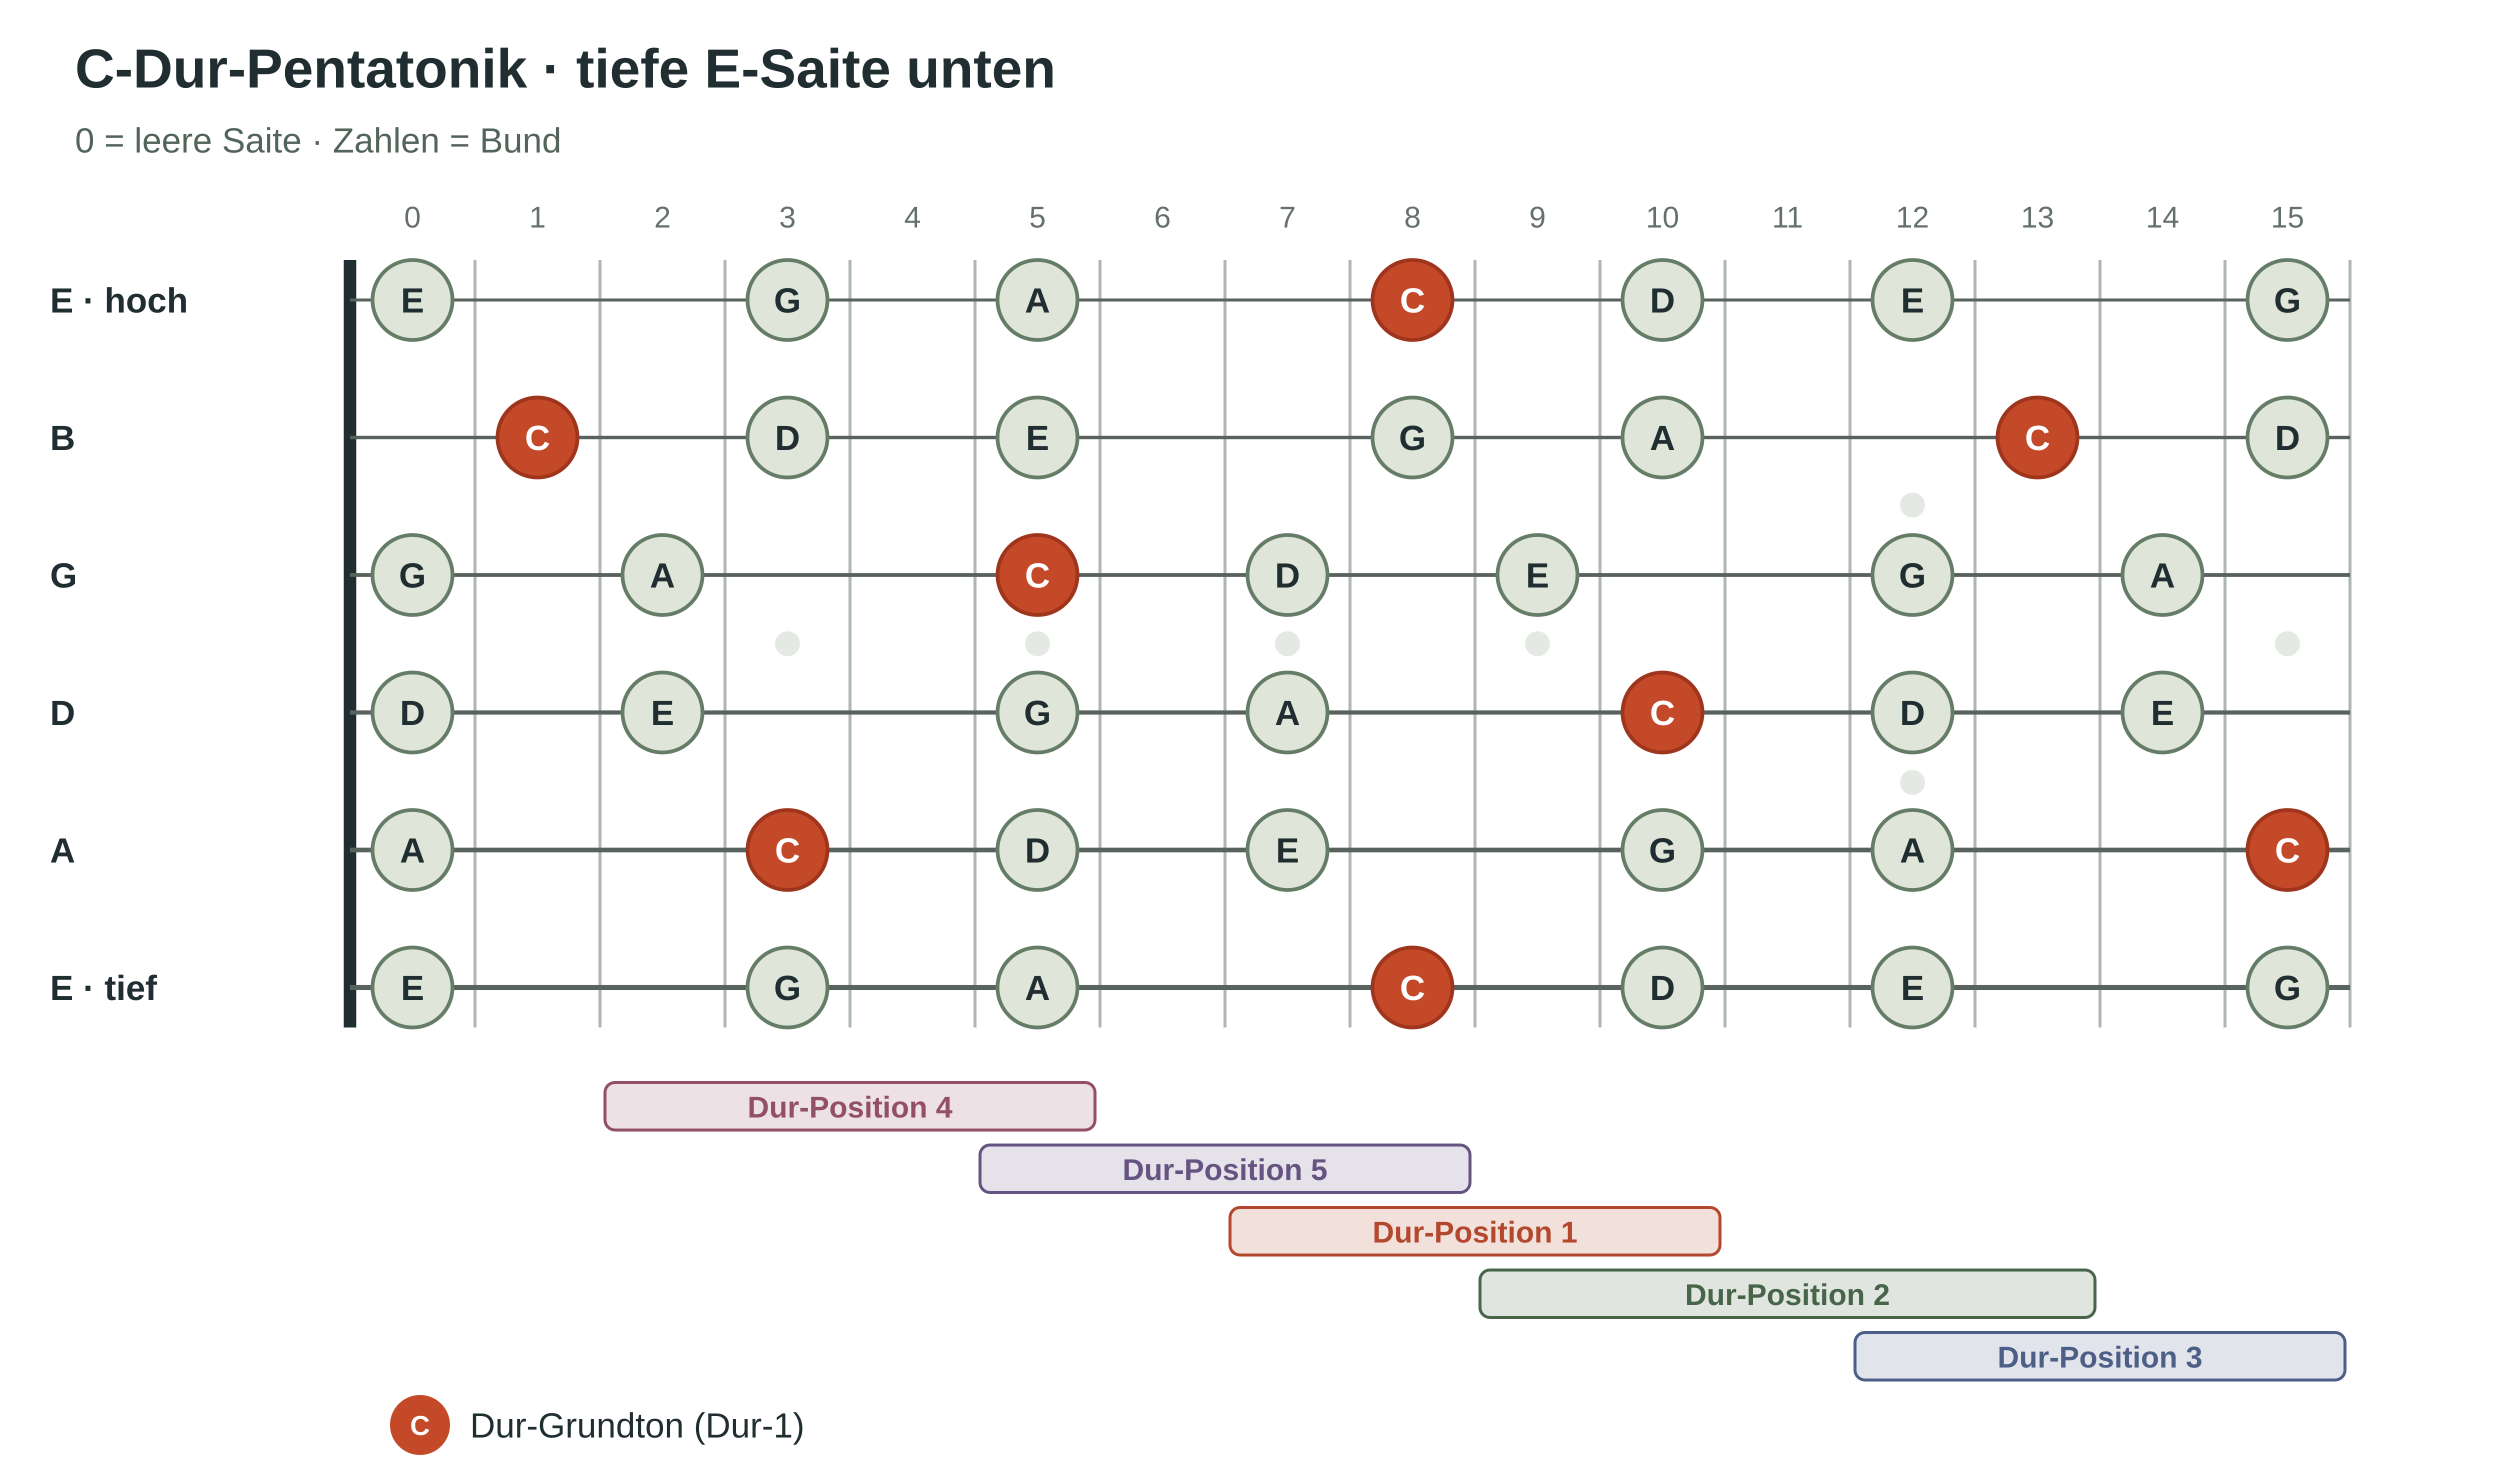
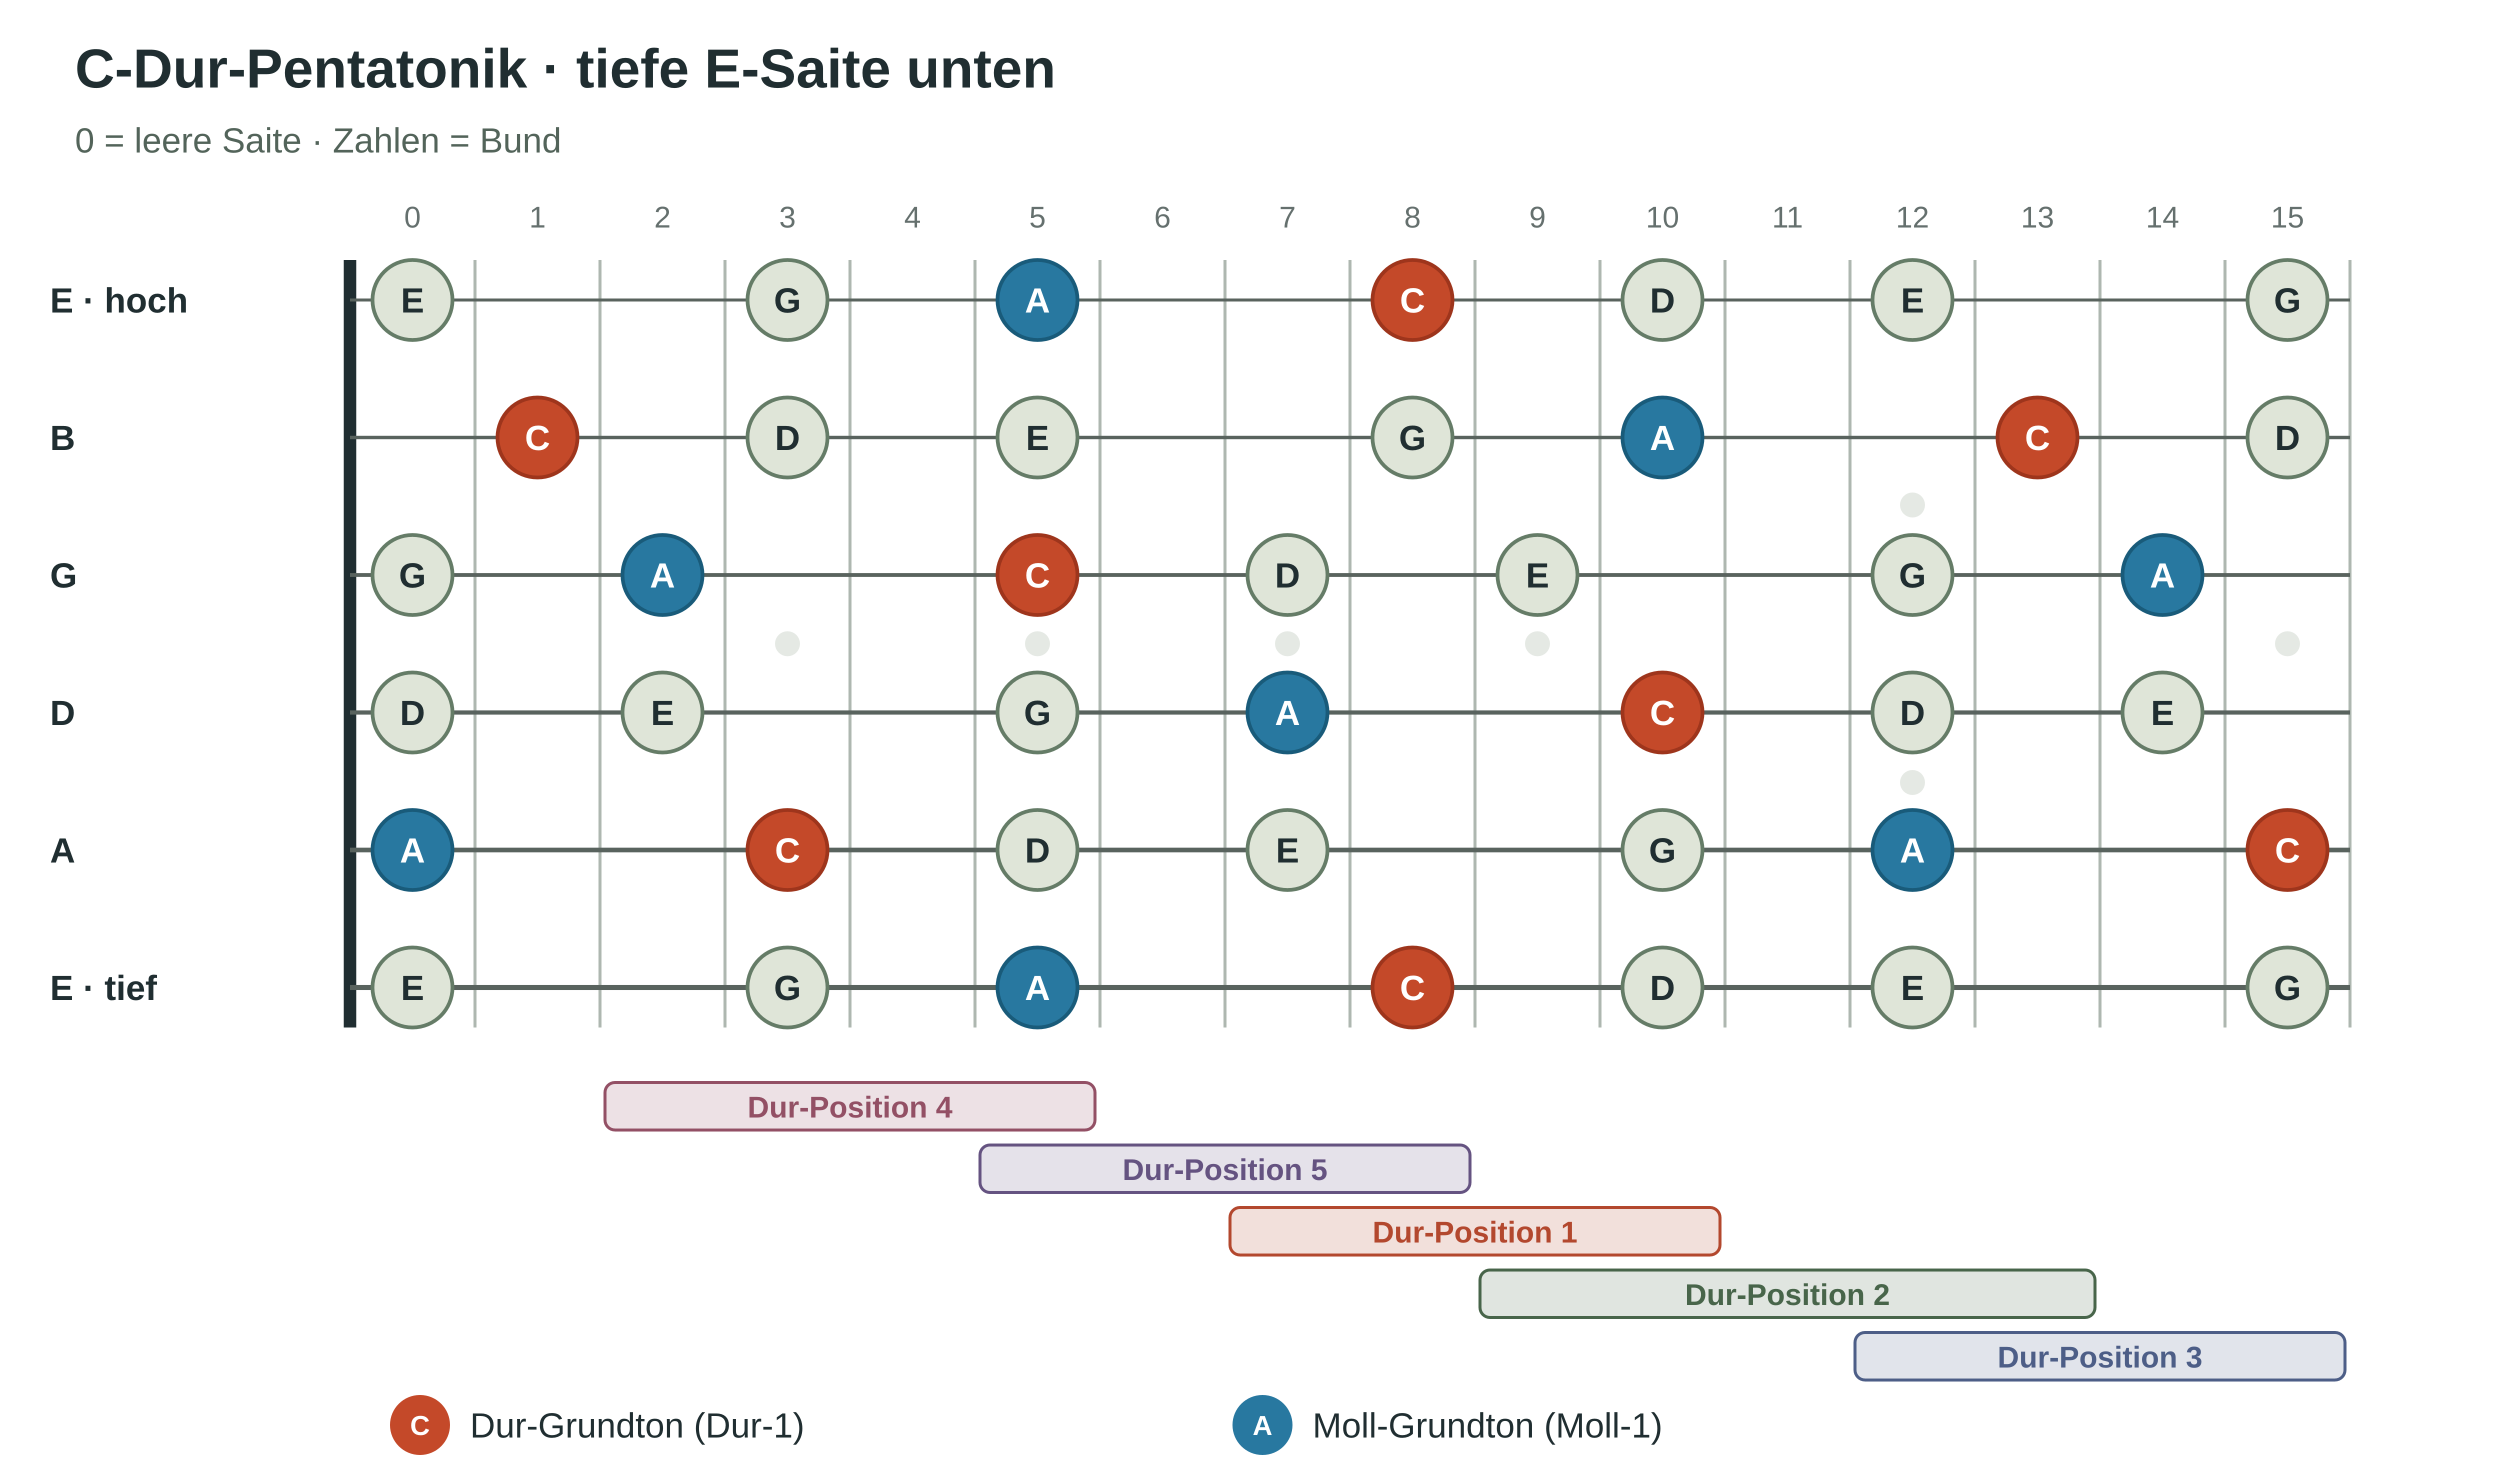
<svg xmlns="http://www.w3.org/2000/svg" width="1000" height="590" viewBox="0 0 1000 590" role="img" aria-labelledby="title desc">
  <rect width="1000" height="590" fill="#fff" />
  <text x="30" y="35" fill="#202e31" font-family="Arial,sans-serif" font-size="22" font-weight="700">C-Dur-Pentatonik · tiefe E-Saite unten</text>
  <text x="30" y="61" fill="#53645a" font-family="Arial,sans-serif" font-size="14">0 = leere Saite · Zahlen = Bund</text>
  <text x="165.0" y="91" text-anchor="middle" fill="#65706e" font-family="Arial,sans-serif" font-size="12">0</text>
  <text x="215.0" y="91" text-anchor="middle" fill="#65706e" font-family="Arial,sans-serif" font-size="12">1</text>
  <text x="265.0" y="91" text-anchor="middle" fill="#65706e" font-family="Arial,sans-serif" font-size="12">2</text>
  <text x="315.0" y="91" text-anchor="middle" fill="#65706e" font-family="Arial,sans-serif" font-size="12">3</text>
  <text x="365.0" y="91" text-anchor="middle" fill="#65706e" font-family="Arial,sans-serif" font-size="12">4</text>
  <text x="415.0" y="91" text-anchor="middle" fill="#65706e" font-family="Arial,sans-serif" font-size="12">5</text>
  <text x="465.0" y="91" text-anchor="middle" fill="#65706e" font-family="Arial,sans-serif" font-size="12">6</text>
  <text x="515.0" y="91" text-anchor="middle" fill="#65706e" font-family="Arial,sans-serif" font-size="12">7</text>
  <text x="565.0" y="91" text-anchor="middle" fill="#65706e" font-family="Arial,sans-serif" font-size="12">8</text>
  <text x="615.0" y="91" text-anchor="middle" fill="#65706e" font-family="Arial,sans-serif" font-size="12">9</text>
  <text x="665.0" y="91" text-anchor="middle" fill="#65706e" font-family="Arial,sans-serif" font-size="12">10</text>
  <text x="715.0" y="91" text-anchor="middle" fill="#65706e" font-family="Arial,sans-serif" font-size="12">11</text>
  <text x="765.0" y="91" text-anchor="middle" fill="#65706e" font-family="Arial,sans-serif" font-size="12">12</text>
  <text x="815.0" y="91" text-anchor="middle" fill="#65706e" font-family="Arial,sans-serif" font-size="12">13</text>
  <text x="865.0" y="91" text-anchor="middle" fill="#65706e" font-family="Arial,sans-serif" font-size="12">14</text>
  <text x="915.0" y="91" text-anchor="middle" fill="#65706e" font-family="Arial,sans-serif" font-size="12">15</text>
  <path d="M140 104V411" stroke="#202e31" stroke-width="5" />
  <path d="M190 104V411" stroke="#aeb7b0" stroke-width="1.2" />
  <path d="M240 104V411" stroke="#aeb7b0" stroke-width="1.2" />
  <path d="M290 104V411" stroke="#aeb7b0" stroke-width="1.2" />
  <path d="M340 104V411" stroke="#aeb7b0" stroke-width="1.2" />
  <path d="M390 104V411" stroke="#aeb7b0" stroke-width="1.2" />
  <path d="M440 104V411" stroke="#aeb7b0" stroke-width="1.2" />
  <path d="M490 104V411" stroke="#aeb7b0" stroke-width="1.2" />
  <path d="M540 104V411" stroke="#aeb7b0" stroke-width="1.2" />
  <path d="M590 104V411" stroke="#aeb7b0" stroke-width="1.2" />
  <path d="M640 104V411" stroke="#aeb7b0" stroke-width="1.2" />
  <path d="M690 104V411" stroke="#aeb7b0" stroke-width="1.2" />
  <path d="M740 104V411" stroke="#aeb7b0" stroke-width="1.2" />
  <path d="M790 104V411" stroke="#aeb7b0" stroke-width="1.2" />
  <path d="M840 104V411" stroke="#aeb7b0" stroke-width="1.2" />
  <path d="M890 104V411" stroke="#aeb7b0" stroke-width="1.2" />
  <path d="M940 104V411" stroke="#aeb7b0" stroke-width="1.2" />
  <circle cx="315.0" cy="257.5" r="5" fill="#e5e9e4" />
  <circle cx="415.0" cy="257.5" r="5" fill="#e5e9e4" />
  <circle cx="515.0" cy="257.5" r="5" fill="#e5e9e4" />
  <circle cx="615.0" cy="257.5" r="5" fill="#e5e9e4" />
  <circle cx="915.0" cy="257.5" r="5" fill="#e5e9e4" />
  <circle cx="765.0" cy="202" r="5" fill="#e5e9e4" />
  <circle cx="765.0" cy="313" r="5" fill="#e5e9e4" />
  <path d="M140 395H940" stroke="#59635e" stroke-width="2.02" />
  <text x="20" y="400" fill="#202e31" font-family="Arial,sans-serif" font-size="14" font-weight="700">E · tief</text>
  <circle cx="165.0" cy="395" r="16" fill="#dfe5d8" stroke="#657c67" stroke-width="1.5" />
  <text x="165.0" y="400" text-anchor="middle" fill="#202e31" font-family="Arial,sans-serif" font-size="14" font-weight="700">E</text>
  <circle cx="315.0" cy="395" r="16" fill="#dfe5d8" stroke="#657c67" stroke-width="1.5" />
  <text x="315.0" y="400" text-anchor="middle" fill="#202e31" font-family="Arial,sans-serif" font-size="14" font-weight="700">G</text>
-   <circle cx="415.0" cy="395" r="16" fill="#dfe5d8" stroke="#657c67" stroke-width="1.5" />
-   <text x="415.0" y="400" text-anchor="middle" fill="#202e31" font-family="Arial,sans-serif" font-size="14" font-weight="700">A</text>
+   <circle cx="415.0" cy="395" r="16" fill="#2878a0" stroke="#195b7a" stroke-width="1.5" />
+   <text x="415.0" y="400" text-anchor="middle" fill="#fff" font-family="Arial,sans-serif" font-size="14" font-weight="700">A</text>
  <circle cx="565.0" cy="395" r="16" fill="#c44929" stroke="#9e351c" stroke-width="1.5" />
  <text x="565.0" y="400" text-anchor="middle" fill="#fff" font-family="Arial,sans-serif" font-size="14" font-weight="700">C</text>
  <circle cx="665.0" cy="395" r="16" fill="#dfe5d8" stroke="#657c67" stroke-width="1.5" />
  <text x="665.0" y="400" text-anchor="middle" fill="#202e31" font-family="Arial,sans-serif" font-size="14" font-weight="700">D</text>
  <circle cx="765.0" cy="395" r="16" fill="#dfe5d8" stroke="#657c67" stroke-width="1.5" />
  <text x="765.0" y="400" text-anchor="middle" fill="#202e31" font-family="Arial,sans-serif" font-size="14" font-weight="700">E</text>
  <circle cx="915.0" cy="395" r="16" fill="#dfe5d8" stroke="#657c67" stroke-width="1.5" />
  <text x="915.0" y="400" text-anchor="middle" fill="#202e31" font-family="Arial,sans-serif" font-size="14" font-weight="700">G</text>
  <path d="M140 340H940" stroke="#59635e" stroke-width="1.86" />
  <text x="20" y="345" fill="#202e31" font-family="Arial,sans-serif" font-size="14" font-weight="700">A</text>
-   <circle cx="165.0" cy="340" r="16" fill="#dfe5d8" stroke="#657c67" stroke-width="1.5" />
-   <text x="165.0" y="345" text-anchor="middle" fill="#202e31" font-family="Arial,sans-serif" font-size="14" font-weight="700">A</text>
+   <circle cx="165.0" cy="340" r="16" fill="#2878a0" stroke="#195b7a" stroke-width="1.5" />
+   <text x="165.0" y="345" text-anchor="middle" fill="#fff" font-family="Arial,sans-serif" font-size="14" font-weight="700">A</text>
  <circle cx="315.0" cy="340" r="16" fill="#c44929" stroke="#9e351c" stroke-width="1.5" />
  <text x="315.0" y="345" text-anchor="middle" fill="#fff" font-family="Arial,sans-serif" font-size="14" font-weight="700">C</text>
  <circle cx="415.0" cy="340" r="16" fill="#dfe5d8" stroke="#657c67" stroke-width="1.5" />
  <text x="415.0" y="345" text-anchor="middle" fill="#202e31" font-family="Arial,sans-serif" font-size="14" font-weight="700">D</text>
  <circle cx="515.0" cy="340" r="16" fill="#dfe5d8" stroke="#657c67" stroke-width="1.5" />
  <text x="515.0" y="345" text-anchor="middle" fill="#202e31" font-family="Arial,sans-serif" font-size="14" font-weight="700">E</text>
  <circle cx="665.0" cy="340" r="16" fill="#dfe5d8" stroke="#657c67" stroke-width="1.5" />
  <text x="665.0" y="345" text-anchor="middle" fill="#202e31" font-family="Arial,sans-serif" font-size="14" font-weight="700">G</text>
-   <circle cx="765.0" cy="340" r="16" fill="#dfe5d8" stroke="#657c67" stroke-width="1.5" />
-   <text x="765.0" y="345" text-anchor="middle" fill="#202e31" font-family="Arial,sans-serif" font-size="14" font-weight="700">A</text>
+   <circle cx="765.0" cy="340" r="16" fill="#2878a0" stroke="#195b7a" stroke-width="1.5" />
+   <text x="765.0" y="345" text-anchor="middle" fill="#fff" font-family="Arial,sans-serif" font-size="14" font-weight="700">A</text>
  <circle cx="915.0" cy="340" r="16" fill="#c44929" stroke="#9e351c" stroke-width="1.5" />
  <text x="915.0" y="345" text-anchor="middle" fill="#fff" font-family="Arial,sans-serif" font-size="14" font-weight="700">C</text>
  <path d="M140 285H940" stroke="#59635e" stroke-width="1.69" />
  <text x="20" y="290" fill="#202e31" font-family="Arial,sans-serif" font-size="14" font-weight="700">D</text>
  <circle cx="165.0" cy="285" r="16" fill="#dfe5d8" stroke="#657c67" stroke-width="1.5" />
  <text x="165.0" y="290" text-anchor="middle" fill="#202e31" font-family="Arial,sans-serif" font-size="14" font-weight="700">D</text>
  <circle cx="265.0" cy="285" r="16" fill="#dfe5d8" stroke="#657c67" stroke-width="1.5" />
  <text x="265.0" y="290" text-anchor="middle" fill="#202e31" font-family="Arial,sans-serif" font-size="14" font-weight="700">E</text>
  <circle cx="415.0" cy="285" r="16" fill="#dfe5d8" stroke="#657c67" stroke-width="1.5" />
  <text x="415.0" y="290" text-anchor="middle" fill="#202e31" font-family="Arial,sans-serif" font-size="14" font-weight="700">G</text>
-   <circle cx="515.0" cy="285" r="16" fill="#dfe5d8" stroke="#657c67" stroke-width="1.5" />
-   <text x="515.0" y="290" text-anchor="middle" fill="#202e31" font-family="Arial,sans-serif" font-size="14" font-weight="700">A</text>
+   <circle cx="515.0" cy="285" r="16" fill="#2878a0" stroke="#195b7a" stroke-width="1.5" />
+   <text x="515.0" y="290" text-anchor="middle" fill="#fff" font-family="Arial,sans-serif" font-size="14" font-weight="700">A</text>
  <circle cx="665.0" cy="285" r="16" fill="#c44929" stroke="#9e351c" stroke-width="1.5" />
  <text x="665.0" y="290" text-anchor="middle" fill="#fff" font-family="Arial,sans-serif" font-size="14" font-weight="700">C</text>
  <circle cx="765.0" cy="285" r="16" fill="#dfe5d8" stroke="#657c67" stroke-width="1.5" />
  <text x="765.0" y="290" text-anchor="middle" fill="#202e31" font-family="Arial,sans-serif" font-size="14" font-weight="700">D</text>
  <circle cx="865.0" cy="285" r="16" fill="#dfe5d8" stroke="#657c67" stroke-width="1.5" />
  <text x="865.0" y="290" text-anchor="middle" fill="#202e31" font-family="Arial,sans-serif" font-size="14" font-weight="700">E</text>
  <path d="M140 230H940" stroke="#59635e" stroke-width="1.53" />
  <text x="20" y="235" fill="#202e31" font-family="Arial,sans-serif" font-size="14" font-weight="700">G</text>
  <circle cx="165.0" cy="230" r="16" fill="#dfe5d8" stroke="#657c67" stroke-width="1.5" />
  <text x="165.0" y="235" text-anchor="middle" fill="#202e31" font-family="Arial,sans-serif" font-size="14" font-weight="700">G</text>
-   <circle cx="265.0" cy="230" r="16" fill="#dfe5d8" stroke="#657c67" stroke-width="1.5" />
-   <text x="265.0" y="235" text-anchor="middle" fill="#202e31" font-family="Arial,sans-serif" font-size="14" font-weight="700">A</text>
+   <circle cx="265.0" cy="230" r="16" fill="#2878a0" stroke="#195b7a" stroke-width="1.5" />
+   <text x="265.0" y="235" text-anchor="middle" fill="#fff" font-family="Arial,sans-serif" font-size="14" font-weight="700">A</text>
  <circle cx="415.0" cy="230" r="16" fill="#c44929" stroke="#9e351c" stroke-width="1.5" />
  <text x="415.0" y="235" text-anchor="middle" fill="#fff" font-family="Arial,sans-serif" font-size="14" font-weight="700">C</text>
  <circle cx="515.0" cy="230" r="16" fill="#dfe5d8" stroke="#657c67" stroke-width="1.5" />
  <text x="515.0" y="235" text-anchor="middle" fill="#202e31" font-family="Arial,sans-serif" font-size="14" font-weight="700">D</text>
  <circle cx="615.0" cy="230" r="16" fill="#dfe5d8" stroke="#657c67" stroke-width="1.5" />
  <text x="615.0" y="235" text-anchor="middle" fill="#202e31" font-family="Arial,sans-serif" font-size="14" font-weight="700">E</text>
  <circle cx="765.0" cy="230" r="16" fill="#dfe5d8" stroke="#657c67" stroke-width="1.5" />
  <text x="765.0" y="235" text-anchor="middle" fill="#202e31" font-family="Arial,sans-serif" font-size="14" font-weight="700">G</text>
-   <circle cx="865.0" cy="230" r="16" fill="#dfe5d8" stroke="#657c67" stroke-width="1.5" />
-   <text x="865.0" y="235" text-anchor="middle" fill="#202e31" font-family="Arial,sans-serif" font-size="14" font-weight="700">A</text>
+   <circle cx="865.0" cy="230" r="16" fill="#2878a0" stroke="#195b7a" stroke-width="1.5" />
+   <text x="865.0" y="235" text-anchor="middle" fill="#fff" font-family="Arial,sans-serif" font-size="14" font-weight="700">A</text>
  <path d="M140 175H940" stroke="#59635e" stroke-width="1.36" />
  <text x="20" y="180" fill="#202e31" font-family="Arial,sans-serif" font-size="14" font-weight="700">B</text>
  <circle cx="215.0" cy="175" r="16" fill="#c44929" stroke="#9e351c" stroke-width="1.5" />
  <text x="215.0" y="180" text-anchor="middle" fill="#fff" font-family="Arial,sans-serif" font-size="14" font-weight="700">C</text>
  <circle cx="315.0" cy="175" r="16" fill="#dfe5d8" stroke="#657c67" stroke-width="1.5" />
  <text x="315.0" y="180" text-anchor="middle" fill="#202e31" font-family="Arial,sans-serif" font-size="14" font-weight="700">D</text>
  <circle cx="415.0" cy="175" r="16" fill="#dfe5d8" stroke="#657c67" stroke-width="1.5" />
  <text x="415.0" y="180" text-anchor="middle" fill="#202e31" font-family="Arial,sans-serif" font-size="14" font-weight="700">E</text>
  <circle cx="565.0" cy="175" r="16" fill="#dfe5d8" stroke="#657c67" stroke-width="1.5" />
  <text x="565.0" y="180" text-anchor="middle" fill="#202e31" font-family="Arial,sans-serif" font-size="14" font-weight="700">G</text>
-   <circle cx="665.0" cy="175" r="16" fill="#dfe5d8" stroke="#657c67" stroke-width="1.5" />
-   <text x="665.0" y="180" text-anchor="middle" fill="#202e31" font-family="Arial,sans-serif" font-size="14" font-weight="700">A</text>
+   <circle cx="665.0" cy="175" r="16" fill="#2878a0" stroke="#195b7a" stroke-width="1.5" />
+   <text x="665.0" y="180" text-anchor="middle" fill="#fff" font-family="Arial,sans-serif" font-size="14" font-weight="700">A</text>
  <circle cx="815.0" cy="175" r="16" fill="#c44929" stroke="#9e351c" stroke-width="1.5" />
  <text x="815.0" y="180" text-anchor="middle" fill="#fff" font-family="Arial,sans-serif" font-size="14" font-weight="700">C</text>
  <circle cx="915.0" cy="175" r="16" fill="#dfe5d8" stroke="#657c67" stroke-width="1.5" />
  <text x="915.0" y="180" text-anchor="middle" fill="#202e31" font-family="Arial,sans-serif" font-size="14" font-weight="700">D</text>
  <path d="M140 120H940" stroke="#59635e" stroke-width="1.20" />
  <text x="20" y="125" fill="#202e31" font-family="Arial,sans-serif" font-size="14" font-weight="700">E · hoch</text>
  <circle cx="165.0" cy="120" r="16" fill="#dfe5d8" stroke="#657c67" stroke-width="1.5" />
  <text x="165.0" y="125" text-anchor="middle" fill="#202e31" font-family="Arial,sans-serif" font-size="14" font-weight="700">E</text>
  <circle cx="315.0" cy="120" r="16" fill="#dfe5d8" stroke="#657c67" stroke-width="1.5" />
  <text x="315.0" y="125" text-anchor="middle" fill="#202e31" font-family="Arial,sans-serif" font-size="14" font-weight="700">G</text>
-   <circle cx="415.0" cy="120" r="16" fill="#dfe5d8" stroke="#657c67" stroke-width="1.5" />
-   <text x="415.0" y="125" text-anchor="middle" fill="#202e31" font-family="Arial,sans-serif" font-size="14" font-weight="700">A</text>
+   <circle cx="415.0" cy="120" r="16" fill="#2878a0" stroke="#195b7a" stroke-width="1.5" />
+   <text x="415.0" y="125" text-anchor="middle" fill="#fff" font-family="Arial,sans-serif" font-size="14" font-weight="700">A</text>
  <circle cx="565.0" cy="120" r="16" fill="#c44929" stroke="#9e351c" stroke-width="1.5" />
  <text x="565.0" y="125" text-anchor="middle" fill="#fff" font-family="Arial,sans-serif" font-size="14" font-weight="700">C</text>
  <circle cx="665.0" cy="120" r="16" fill="#dfe5d8" stroke="#657c67" stroke-width="1.5" />
  <text x="665.0" y="125" text-anchor="middle" fill="#202e31" font-family="Arial,sans-serif" font-size="14" font-weight="700">D</text>
  <circle cx="765.0" cy="120" r="16" fill="#dfe5d8" stroke="#657c67" stroke-width="1.5" />
  <text x="765.0" y="125" text-anchor="middle" fill="#202e31" font-family="Arial,sans-serif" font-size="14" font-weight="700">E</text>
  <circle cx="915.0" cy="120" r="16" fill="#dfe5d8" stroke="#657c67" stroke-width="1.5" />
  <text x="915.0" y="125" text-anchor="middle" fill="#202e31" font-family="Arial,sans-serif" font-size="14" font-weight="700">G</text>
  <rect x="242" y="433" width="196" height="19" rx="4" fill="#935065" fill-opacity=".17" stroke="#935065" stroke-width="1.2" />
  <text x="340.0" y="447" text-anchor="middle" fill="#935065" font-family="Arial,sans-serif" font-size="12" font-weight="700">Dur-Position 4</text>
  <rect x="392" y="458" width="196" height="19" rx="4" fill="#655381" fill-opacity=".17" stroke="#655381" stroke-width="1.2" />
  <text x="490.0" y="472" text-anchor="middle" fill="#655381" font-family="Arial,sans-serif" font-size="12" font-weight="700">Dur-Position 5</text>
  <rect x="492" y="483" width="196" height="19" rx="4" fill="#b3482e" fill-opacity=".17" stroke="#b3482e" stroke-width="1.2" />
  <text x="590.0" y="497" text-anchor="middle" fill="#b3482e" font-family="Arial,sans-serif" font-size="12" font-weight="700">Dur-Position 1</text>
  <rect x="592" y="508" width="246" height="19" rx="4" fill="#48654a" fill-opacity=".17" stroke="#48654a" stroke-width="1.2" />
  <text x="715.0" y="522" text-anchor="middle" fill="#48654a" font-family="Arial,sans-serif" font-size="12" font-weight="700">Dur-Position 2</text>
  <rect x="742" y="533" width="196" height="19" rx="4" fill="#4d5e87" fill-opacity=".17" stroke="#4d5e87" stroke-width="1.2" />
  <text x="840.0" y="547" text-anchor="middle" fill="#4d5e87" font-family="Arial,sans-serif" font-size="12" font-weight="700">Dur-Position 3</text>
  <circle cx="168" cy="570" r="12" fill="#c44929" />
  <text x="168" y="574" text-anchor="middle" fill="#fff" font-family="Arial,sans-serif" font-size="11" font-weight="700">C</text>
  <text x="188" y="575" fill="#202e31" font-family="Arial,sans-serif" font-size="14">Dur-Grundton (Dur-1)</text>
+   <circle cx="505" cy="570" r="12" fill="#2878a0" />
+   <text x="505" y="574" text-anchor="middle" fill="#fff" font-family="Arial,sans-serif" font-size="11" font-weight="700">A</text>
+   <text x="525" y="575" fill="#202e31" font-family="Arial,sans-serif" font-size="14">Moll-Grundton (Moll-1)</text>
</svg>
